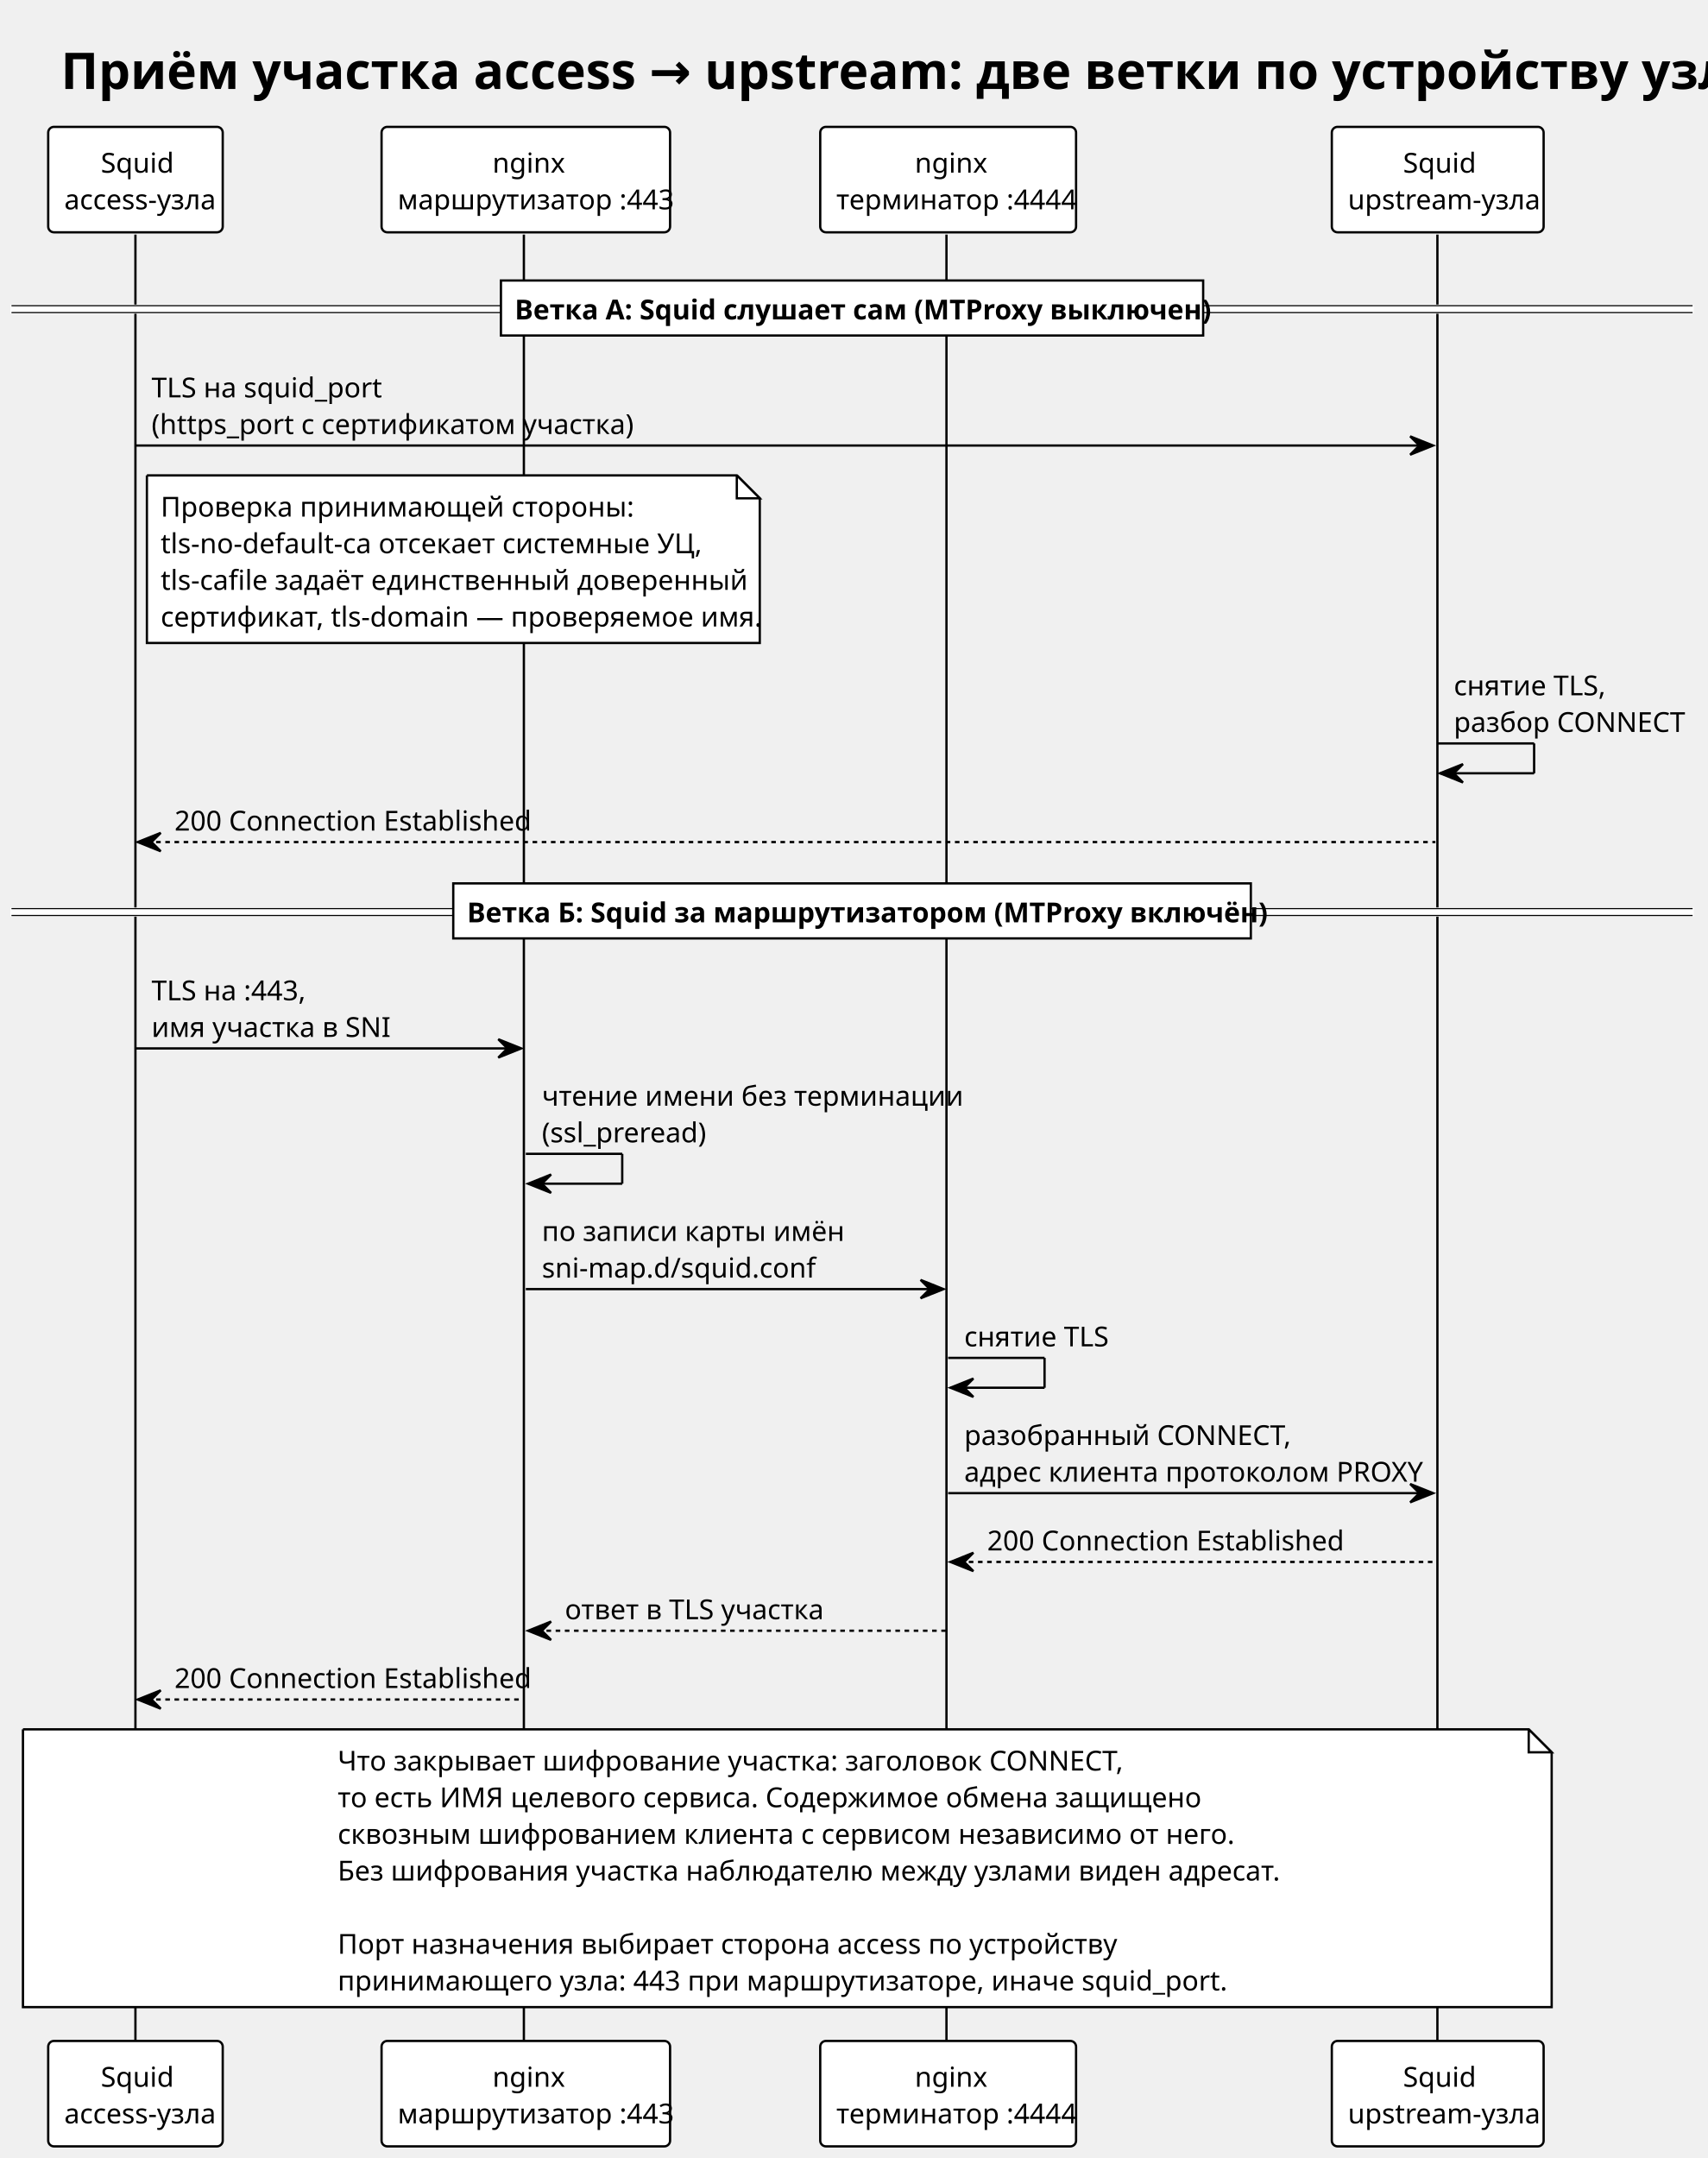
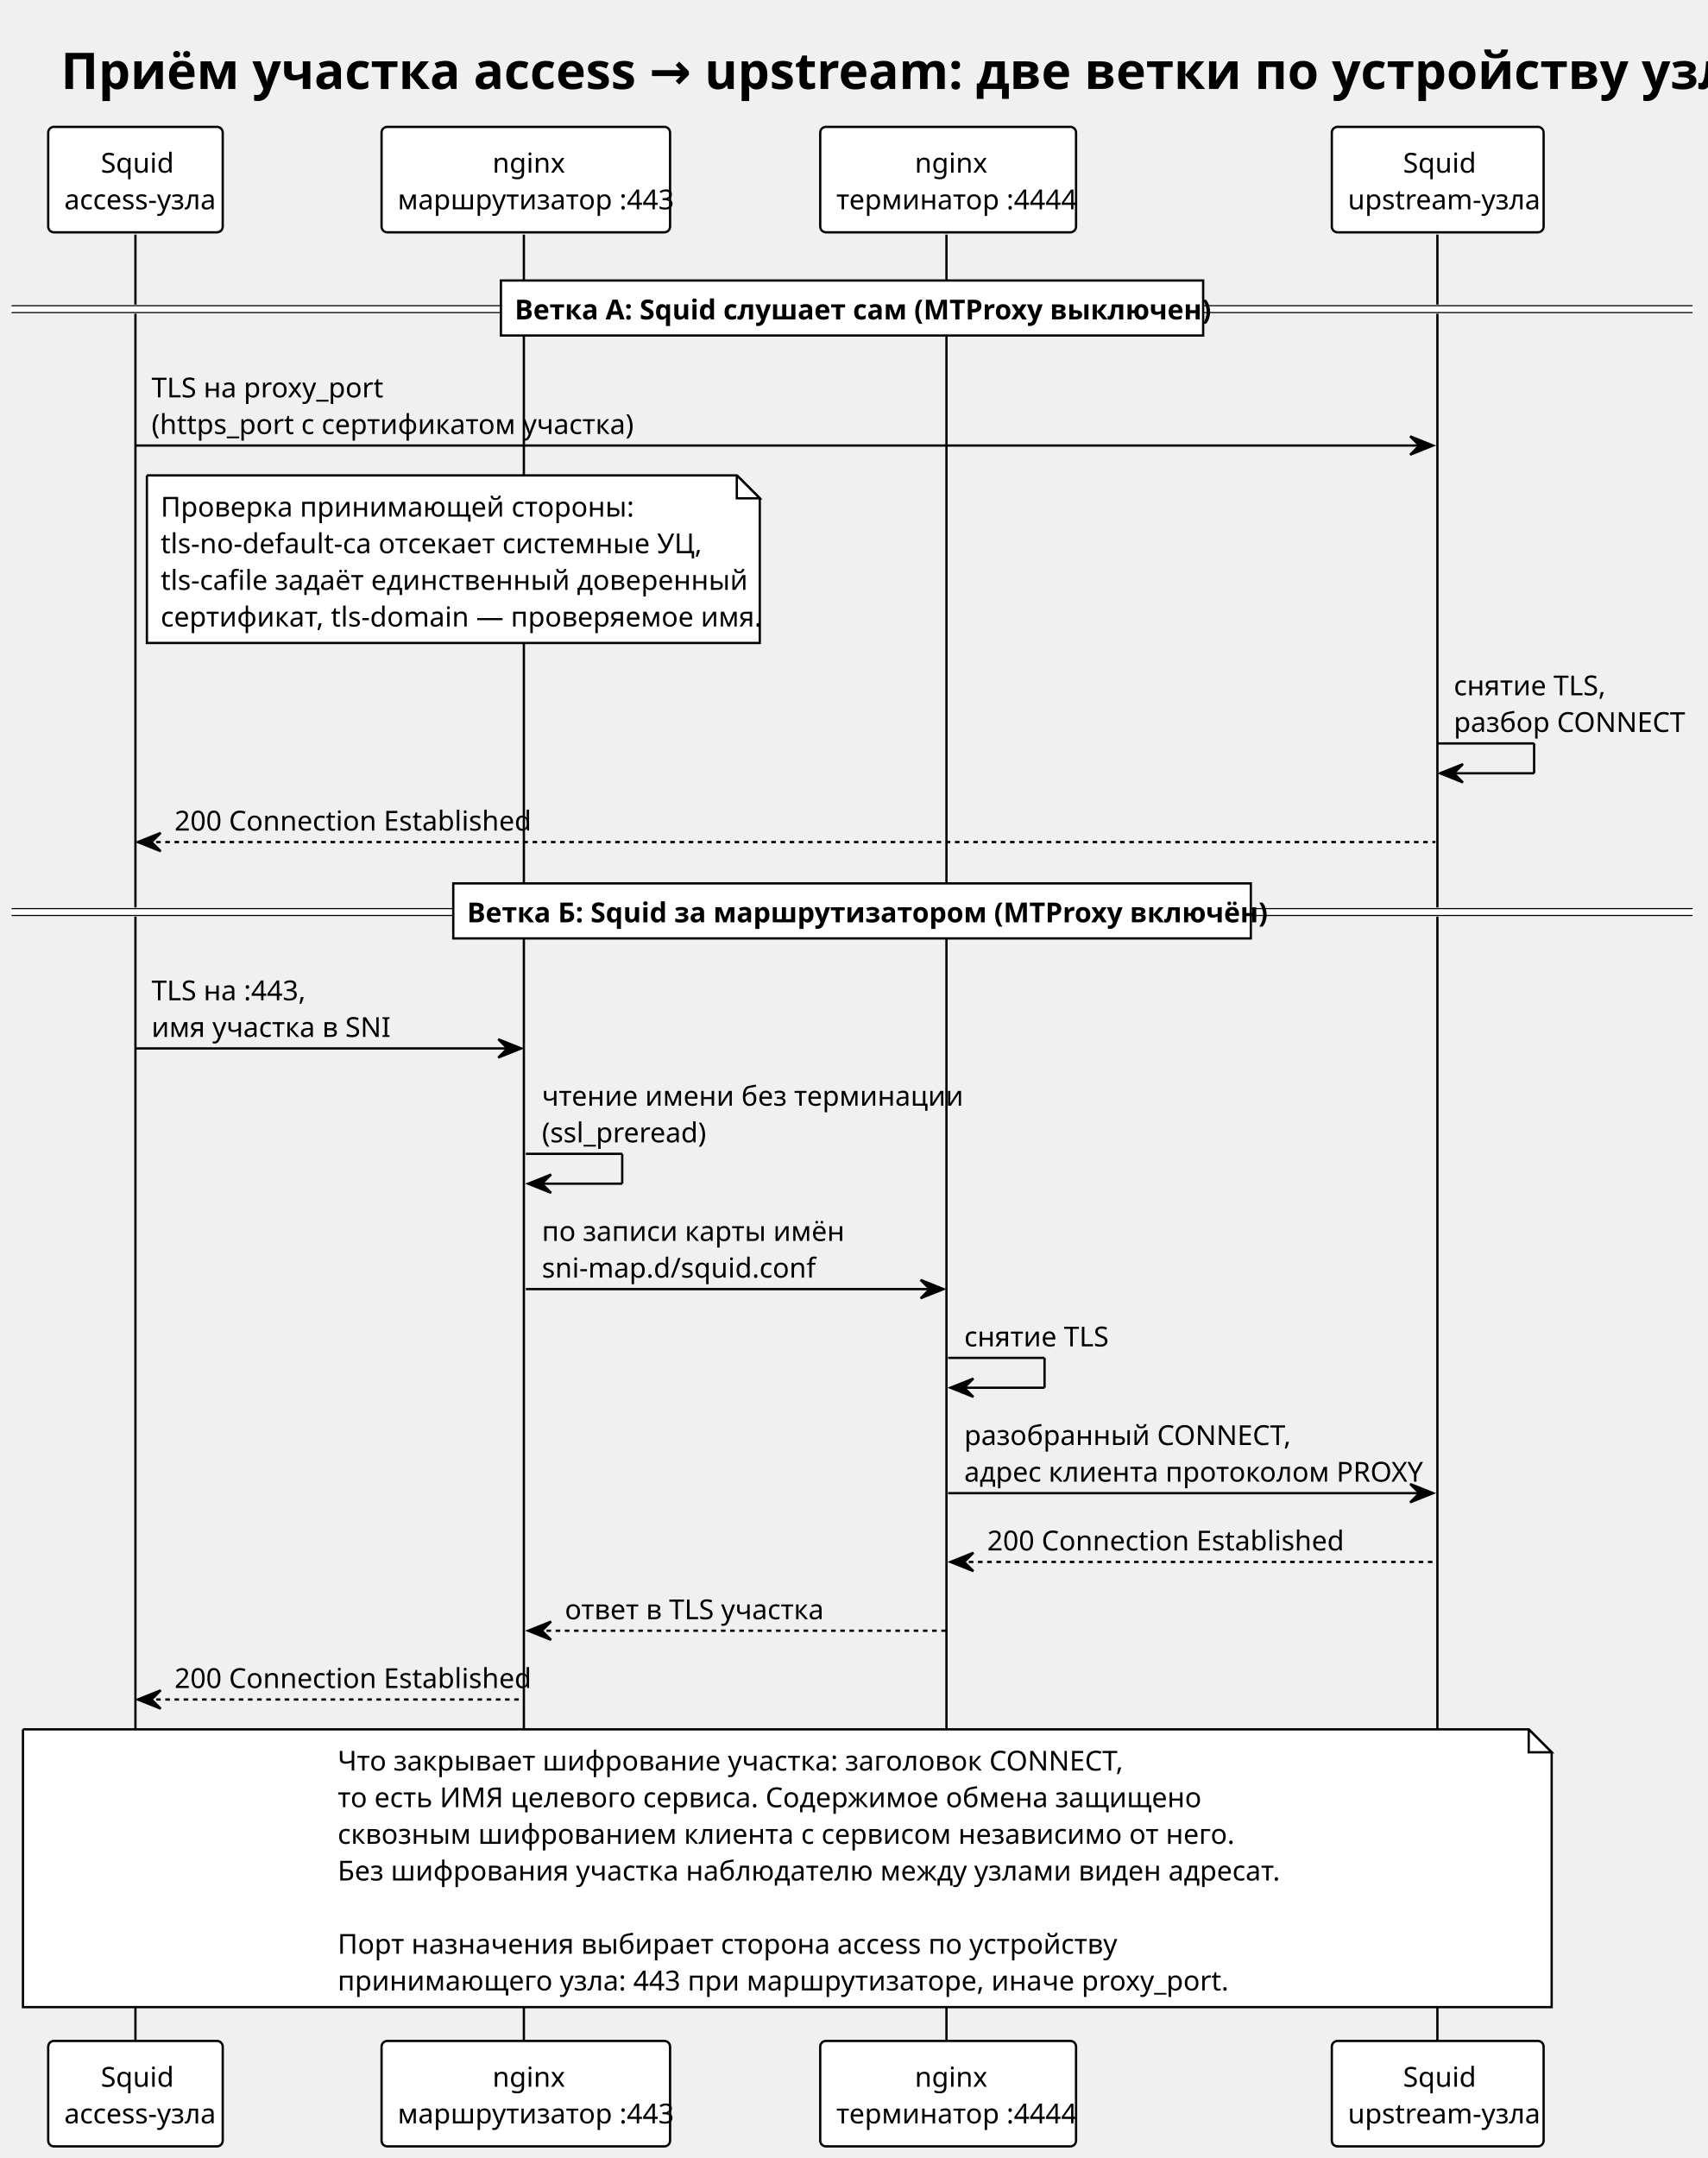
<svg xmlns="http://www.w3.org/2000/svg" contentStyleType="text/css" data-diagram-type="SEQUENCE" height="940px" preserveAspectRatio="none" style="width:744px;height:940px;background:#FFFFFF;" version="1.1" viewBox="0 0 744 940" width="744px" zoomAndPan="magnify">
  <defs />
  <g>
    <text fill="#000000" font-family="Segoe UI" font-size="22" font-weight="bold" lengthAdjust="spacing" textLength="688.392" x="26.505" y="38.74">Приём участка access → upstream: две ветки по устройству узла</text>
    <g>
      <rect fill="#000000" fill-opacity="0" height="787.828" width="8" x="55.017" y="102.184" />
      <line style="stroke:#000000;stroke-width:1;" x1="59" x2="59" y1="102.184" y2="890.012" />
    </g>
    <g>
      <rect fill="#000000" fill-opacity="0" height="787.828" width="8" x="225.079" y="102.184" />
      <line style="stroke:#000000;stroke-width:1;" x1="228.231" x2="228.231" y1="102.184" y2="890.012" />
    </g>
    <g>
      <rect fill="#000000" fill-opacity="0" height="787.828" width="8" x="409.065" y="102.184" />
      <line style="stroke:#000000;stroke-width:1;" x1="412.339" x2="412.339" y1="102.184" y2="890.012" />
    </g>
    <g>
      <rect fill="#000000" fill-opacity="0" height="787.828" width="8" x="622.352" y="102.184" />
      <line style="stroke:#000000;stroke-width:1;" x1="626.215" x2="626.215" y1="102.184" y2="890.012" />
    </g>
    <g class="participant participant-head" data-participant="ACC">
      <rect fill="#FFFFFF" height="45.922" rx="2.5" ry="2.5" style="stroke:#000000;stroke-width:1;" width="76.033" x="21" y="55.262" />
      <text fill="#000000" font-family="Segoe UI" font-size="12" lengthAdjust="spacing" textLength="30.205" x="43.914" y="75.211">Squid</text>
      <text fill="#000000" font-family="Segoe UI" font-size="12" lengthAdjust="spacing" textLength="62.033" x="28" y="91.172">access-узла</text>
    </g>
    <g class="participant participant-tail" data-participant="ACC">
      <rect fill="#FFFFFF" height="45.922" rx="2.5" ry="2.5" style="stroke:#000000;stroke-width:1;" width="76.033" x="21" y="889.012" />
      <text fill="#000000" font-family="Segoe UI" font-size="12" lengthAdjust="spacing" textLength="30.205" x="43.914" y="908.961">Squid</text>
      <text fill="#000000" font-family="Segoe UI" font-size="12" lengthAdjust="spacing" textLength="62.033" x="28" y="924.922">access-узла</text>
    </g>
    <g class="participant participant-head" data-participant="ROUTER">
      <rect fill="#FFFFFF" height="45.922" rx="2.5" ry="2.5" style="stroke:#000000;stroke-width:1;" width="125.697" x="166.231" y="55.262" />
      <text fill="#000000" font-family="Segoe UI" font-size="12" lengthAdjust="spacing" textLength="29.062" x="214.548" y="75.211">nginx</text>
      <text fill="#000000" font-family="Segoe UI" font-size="12" lengthAdjust="spacing" textLength="111.697" x="173.231" y="91.172">маршрутизатор :443</text>
    </g>
    <g class="participant participant-tail" data-participant="ROUTER">
      <rect fill="#FFFFFF" height="45.922" rx="2.5" ry="2.5" style="stroke:#000000;stroke-width:1;" width="125.697" x="166.231" y="889.012" />
      <text fill="#000000" font-family="Segoe UI" font-size="12" lengthAdjust="spacing" textLength="29.062" x="214.548" y="908.961">nginx</text>
      <text fill="#000000" font-family="Segoe UI" font-size="12" lengthAdjust="spacing" textLength="111.697" x="173.231" y="924.922">маршрутизатор :443</text>
    </g>
    <g class="participant participant-head" data-participant="TERM">
      <rect fill="#FFFFFF" height="45.922" rx="2.5" ry="2.5" style="stroke:#000000;stroke-width:1;" width="111.453" x="357.339" y="55.262" />
      <text fill="#000000" font-family="Segoe UI" font-size="12" lengthAdjust="spacing" textLength="29.062" x="398.534" y="75.211">nginx</text>
      <text fill="#000000" font-family="Segoe UI" font-size="12" lengthAdjust="spacing" textLength="97.453" x="364.339" y="91.172">терминатор :4444</text>
    </g>
    <g class="participant participant-tail" data-participant="TERM">
      <rect fill="#FFFFFF" height="45.922" rx="2.5" ry="2.5" style="stroke:#000000;stroke-width:1;" width="111.453" x="357.339" y="889.012" />
      <text fill="#000000" font-family="Segoe UI" font-size="12" lengthAdjust="spacing" textLength="29.062" x="398.534" y="908.961">nginx</text>
      <text fill="#000000" font-family="Segoe UI" font-size="12" lengthAdjust="spacing" textLength="97.453" x="364.339" y="924.922">терминатор :4444</text>
    </g>
    <g class="participant participant-head" data-participant="SQUID">
      <rect fill="#FFFFFF" height="45.922" rx="2.5" ry="2.5" style="stroke:#000000;stroke-width:1;" width="92.275" x="580.215" y="55.262" />
      <text fill="#000000" font-family="Segoe UI" font-size="12" lengthAdjust="spacing" textLength="30.205" x="611.25" y="75.211">Squid</text>
      <text fill="#000000" font-family="Segoe UI" font-size="12" lengthAdjust="spacing" textLength="78.275" x="587.215" y="91.172">upstream-узла</text>
    </g>
    <g class="participant participant-tail" data-participant="SQUID">
      <rect fill="#FFFFFF" height="45.922" rx="2.5" ry="2.5" style="stroke:#000000;stroke-width:1;" width="92.275" x="580.215" y="889.012" />
      <text fill="#000000" font-family="Segoe UI" font-size="12" lengthAdjust="spacing" textLength="30.205" x="611.25" y="908.961">Squid</text>
      <text fill="#000000" font-family="Segoe UI" font-size="12" lengthAdjust="spacing" textLength="78.275" x="587.215" y="924.922">upstream-узла</text>
    </g>
    <rect fill="#FFFFFF" height="3" style="stroke:#FFFFFF;stroke-width:1;" width="732.401" x="5" y="133.164" />
    <line style="stroke:#000000;stroke-width:0.5;" x1="5" x2="737.401" y1="133.164" y2="133.164" />
    <line style="stroke:#000000;stroke-width:0.5;" x1="5" x2="737.401" y1="136.164" y2="136.164" />
    <rect fill="#FFFFFF" height="23.961" style="stroke:#000000;stroke-width:1;" width="305.932" x="218.235" y="122.184" />
    <text fill="#000000" font-family="Segoe UI" font-size="12" font-weight="bold" lengthAdjust="spacing" textLength="288.621" x="224.235" y="139.133">Ветка А: Squid слушает сам (MTProxy выключен)</text>
    <g class="message" data-participant-1="ACC" data-participant-2="SQUID">
      <polygon fill="#000000" points="614.352,190.066,624.352,194.066,614.352,198.066,618.352,194.066" style="stroke:#000000;stroke-width:1;" />
      <line style="stroke:#000000;stroke-width:1;" x1="59.017" x2="620.352" y1="194.066" y2="194.066" />
-       <text fill="#000000" font-family="Segoe UI" font-size="12" lengthAdjust="spacing" textLength="94.143" x="66.017" y="173.094">TLS на squid_port</text>
+       <text fill="#000000" font-family="Segoe UI" font-size="12" lengthAdjust="spacing" textLength="94.793" x="66.017" y="173.094">TLS на proxy_port</text>
      <text fill="#000000" font-family="Segoe UI" font-size="12" lengthAdjust="spacing" textLength="196.67" x="66.017" y="189.055">(https_port с сертификатом участка)</text>
    </g>
    <path d="M64,207.066 L64,280.066 L331,280.066 L331,217.066 L321,207.066 L64,207.066" fill="#FFFFFF" style="stroke:#000000;stroke-width:1;" />
    <path d="M321,207.066 L321,217.066 L331,217.066 L321,207.066" fill="#FFFFFF" style="stroke:#000000;stroke-width:1;" />
    <text fill="#000000" font-family="Segoe UI" font-size="12" lengthAdjust="spacing" textLength="192.873" x="70" y="225.016">Проверка принимающей стороны:</text>
    <text fill="#000000" font-family="Segoe UI" font-size="12" lengthAdjust="spacing" textLength="223.512" x="70" y="240.977">tls-no-default-ca отсекает системные УЦ,</text>
    <text fill="#000000" font-family="Segoe UI" font-size="12" lengthAdjust="spacing" textLength="237.603" x="70" y="256.938">tls-cafile задаёт единственный доверенный</text>
    <text fill="#000000" font-family="Segoe UI" font-size="12" lengthAdjust="spacing" textLength="246.592" x="70" y="272.898">сертификат, tls-domain — проверяемое имя.</text>
    <g class="message" data-participant-1="SQUID" data-participant-2="SQUID">
      <line style="stroke:#000000;stroke-width:1;" x1="626.352" x2="668.352" y1="323.832" y2="323.832" />
      <line style="stroke:#000000;stroke-width:1;" x1="668.352" x2="668.352" y1="323.832" y2="336.832" />
      <line style="stroke:#000000;stroke-width:1;" x1="627.352" x2="668.352" y1="336.832" y2="336.832" />
      <polygon fill="#000000" points="637.352,332.832,627.352,336.832,637.352,340.832,633.352,336.832" style="stroke:#000000;stroke-width:1;" />
      <text fill="#000000" font-family="Segoe UI" font-size="12" lengthAdjust="spacing" textLength="60.873" x="633.352" y="302.859">снятие TLS,</text>
      <text fill="#000000" font-family="Segoe UI" font-size="12" lengthAdjust="spacing" textLength="97.049" x="633.352" y="318.82">разбор CONNECT</text>
    </g>
    <g class="message" data-participant-1="SQUID" data-participant-2="ACC">
      <polygon fill="#000000" points="70.017,362.793,60.017,366.793,70.017,370.793,66.017,366.793" style="stroke:#000000;stroke-width:1;" />
-       <line style="stroke:#000000;stroke-width:1;stroke-dasharray:2.0,2.0;" x1="64.017" x2="625.352" y1="366.793" y2="366.793" />
+       <line style="stroke:#000000;stroke-width:1;stroke-dasharray:2,2;" x1="64.017" x2="625.352" y1="366.793" y2="366.793" />
      <text fill="#000000" font-family="Segoe UI" font-size="12" lengthAdjust="spacing" textLength="146.062" x="76.017" y="361.781">200 Connection Established</text>
    </g>
    <rect fill="#FFFFFF" height="3" style="stroke:#FFFFFF;stroke-width:1;" width="732.401" x="5" y="395.773" />
    <line style="stroke:#000000;stroke-width:0.5;" x1="5" x2="737.401" y1="395.773" y2="395.773" />
    <line style="stroke:#000000;stroke-width:0.5;" x1="5" x2="737.401" y1="398.773" y2="398.773" />
    <rect fill="#FFFFFF" height="23.961" style="stroke:#000000;stroke-width:1;" width="347.463" x="197.469" y="384.793" />
    <text fill="#000000" font-family="Segoe UI" font-size="12" font-weight="bold" lengthAdjust="spacing" textLength="330.152" x="203.469" y="401.742">Ветка Б: Squid за маршрутизатором (MTProxy включён)</text>
    <g class="message" data-participant-1="ACC" data-participant-2="ROUTER">
      <polygon fill="#000000" points="217.079,452.676,227.079,456.676,217.079,460.676,221.079,456.676" style="stroke:#000000;stroke-width:1;" />
      <line style="stroke:#000000;stroke-width:1;" x1="59.017" x2="223.079" y1="456.676" y2="456.676" />
      <text fill="#000000" font-family="Segoe UI" font-size="12" lengthAdjust="spacing" textLength="62.525" x="66.017" y="435.703">TLS на :443,</text>
      <text fill="#000000" font-family="Segoe UI" font-size="12" lengthAdjust="spacing" textLength="97.424" x="66.017" y="451.664">имя участка в SNI</text>
    </g>
    <g class="message" data-participant-1="ROUTER" data-participant-2="ROUTER">
      <line style="stroke:#000000;stroke-width:1;" x1="229.079" x2="271.079" y1="502.598" y2="502.598" />
      <line style="stroke:#000000;stroke-width:1;" x1="271.079" x2="271.079" y1="502.598" y2="515.598" />
      <line style="stroke:#000000;stroke-width:1;" x1="230.079" x2="271.079" y1="515.598" y2="515.598" />
      <polygon fill="#000000" points="240.079,511.598,230.079,515.598,240.079,519.598,236.079,515.598" style="stroke:#000000;stroke-width:1;" />
      <text fill="#000000" font-family="Segoe UI" font-size="12" lengthAdjust="spacing" textLength="169.986" x="236.079" y="481.625">чтение имени без терминации</text>
      <text fill="#000000" font-family="Segoe UI" font-size="12" lengthAdjust="spacing" textLength="66.434" x="236.079" y="497.586">(ssl_preread)</text>
    </g>
    <g class="message" data-participant-1="ROUTER" data-participant-2="TERM">
      <polygon fill="#000000" points="401.065,557.519,411.065,561.519,401.065,565.519,405.065,561.519" style="stroke:#000000;stroke-width:1;" />
      <line style="stroke:#000000;stroke-width:1;" x1="229.079" x2="407.065" y1="561.519" y2="561.519" />
      <text fill="#000000" font-family="Segoe UI" font-size="12" lengthAdjust="spacing" textLength="122.848" x="236.079" y="540.547">по записи карты имён</text>
      <text fill="#000000" font-family="Segoe UI" font-size="12" lengthAdjust="spacing" textLength="112.072" x="236.079" y="556.508">sni-map.d/squid.conf</text>
    </g>
    <g class="message" data-participant-1="TERM" data-participant-2="TERM">
      <line style="stroke:#000000;stroke-width:1;" x1="413.065" x2="455.065" y1="591.481" y2="591.481" />
      <line style="stroke:#000000;stroke-width:1;" x1="455.065" x2="455.065" y1="591.481" y2="604.481" />
      <line style="stroke:#000000;stroke-width:1;" x1="414.065" x2="455.065" y1="604.481" y2="604.481" />
      <polygon fill="#000000" points="424.065,600.481,414.065,604.481,424.065,608.481,420.065,604.481" style="stroke:#000000;stroke-width:1;" />
      <text fill="#000000" font-family="Segoe UI" font-size="12" lengthAdjust="spacing" textLength="58.272" x="420.065" y="586.469">снятие TLS</text>
    </g>
    <g class="message" data-participant-1="TERM" data-participant-2="SQUID">
      <polygon fill="#000000" points="614.352,646.402,624.352,650.402,614.352,654.402,618.352,650.402" style="stroke:#000000;stroke-width:1;" />
      <line style="stroke:#000000;stroke-width:1;" x1="413.065" x2="620.352" y1="650.402" y2="650.402" />
      <text fill="#000000" font-family="Segoe UI" font-size="12" lengthAdjust="spacing" textLength="135.094" x="420.065" y="629.43">разобранный CONNECT,</text>
      <text fill="#000000" font-family="Segoe UI" font-size="12" lengthAdjust="spacing" textLength="189.287" x="420.065" y="645.391">адрес клиента протоколом PROXY</text>
    </g>
    <g class="message" data-participant-1="SQUID" data-participant-2="TERM">
      <polygon fill="#000000" points="424.065,676.363,414.065,680.363,424.065,684.363,420.065,680.363" style="stroke:#000000;stroke-width:1;" />
-       <line style="stroke:#000000;stroke-width:1;stroke-dasharray:2.0,2.0;" x1="418.065" x2="625.352" y1="680.363" y2="680.363" />
+       <line style="stroke:#000000;stroke-width:1;stroke-dasharray:2,2;" x1="418.065" x2="625.352" y1="680.363" y2="680.363" />
      <text fill="#000000" font-family="Segoe UI" font-size="12" lengthAdjust="spacing" textLength="146.062" x="430.065" y="675.352">200 Connection Established</text>
    </g>
    <g class="message" data-participant-1="TERM" data-participant-2="ROUTER">
      <polygon fill="#000000" points="240.079,706.324,230.079,710.324,240.079,714.324,236.079,710.324" style="stroke:#000000;stroke-width:1;" />
-       <line style="stroke:#000000;stroke-width:1;stroke-dasharray:2.0,2.0;" x1="234.079" x2="412.065" y1="710.324" y2="710.324" />
+       <line style="stroke:#000000;stroke-width:1;stroke-dasharray:2,2;" x1="234.079" x2="412.065" y1="710.324" y2="710.324" />
      <text fill="#000000" font-family="Segoe UI" font-size="12" lengthAdjust="spacing" textLength="105.264" x="246.079" y="705.312">ответ в TLS участка</text>
    </g>
    <g class="message" data-participant-1="ROUTER" data-participant-2="ACC">
      <polygon fill="#000000" points="70.017,736.285,60.017,740.285,70.017,744.285,66.017,740.285" style="stroke:#000000;stroke-width:1;" />
-       <line style="stroke:#000000;stroke-width:1;stroke-dasharray:2.0,2.0;" x1="64.017" x2="228.079" y1="740.285" y2="740.285" />
+       <line style="stroke:#000000;stroke-width:1;stroke-dasharray:2,2;" x1="64.017" x2="228.079" y1="740.285" y2="740.285" />
      <text fill="#000000" font-family="Segoe UI" font-size="12" lengthAdjust="spacing" textLength="146.062" x="76.017" y="735.273">200 Connection Established</text>
    </g>
    <path d="M10,753.285 L10,874.285 L676,874.285 L676,763.285 L666,753.285 L10,753.285" fill="#FFFFFF" style="stroke:#000000;stroke-width:1;" />
    <path d="M666,753.285 L666,763.285 L676,763.285 L666,753.285" fill="#FFFFFF" style="stroke:#000000;stroke-width:1;" />
    <text fill="#000000" font-family="Segoe UI" font-size="12" lengthAdjust="spacing" textLength="320.93" x="147.106" y="771.234">Что закрывает шифрование участка: заголовок CONNECT,</text>
    <text fill="#000000" font-family="Segoe UI" font-size="12" lengthAdjust="spacing" textLength="354.31" x="147.106" y="787.195">то есть ИМЯ целевого сервиса. Содержимое обмена защищено</text>
    <text fill="#000000" font-family="Segoe UI" font-size="12" lengthAdjust="spacing" textLength="364.647" x="147.106" y="803.156">сквозным шифрованием клиента с сервисом независимо от него.</text>
    <text fill="#000000" font-family="Segoe UI" font-size="12" lengthAdjust="spacing" textLength="383.279" x="147.106" y="819.117">Без шифрования участка наблюдателю между узлами виден адресат.</text>
    <text fill="#000000" font-family="Segoe UI" font-size="12" lengthAdjust="spacing" textLength="3.287" x="147.106" y="835.078"> </text>
    <text fill="#000000" font-family="Segoe UI" font-size="12" lengthAdjust="spacing" textLength="317.016" x="147.106" y="851.039">Порт назначения выбирает сторона access по устройству</text>
-     <text fill="#000000" font-family="Segoe UI" font-size="12" lengthAdjust="spacing" textLength="360.363" x="147.106" y="867">принимающего узла: 443 при маршрутизаторе, иначе squid_port.</text>
+     <text fill="#000000" font-family="Segoe UI" font-size="12" lengthAdjust="spacing" textLength="361.014" x="147.106" y="867">принимающего узла: 443 при маршрутизаторе, иначе proxy_port.</text>
  </g>
</svg>
